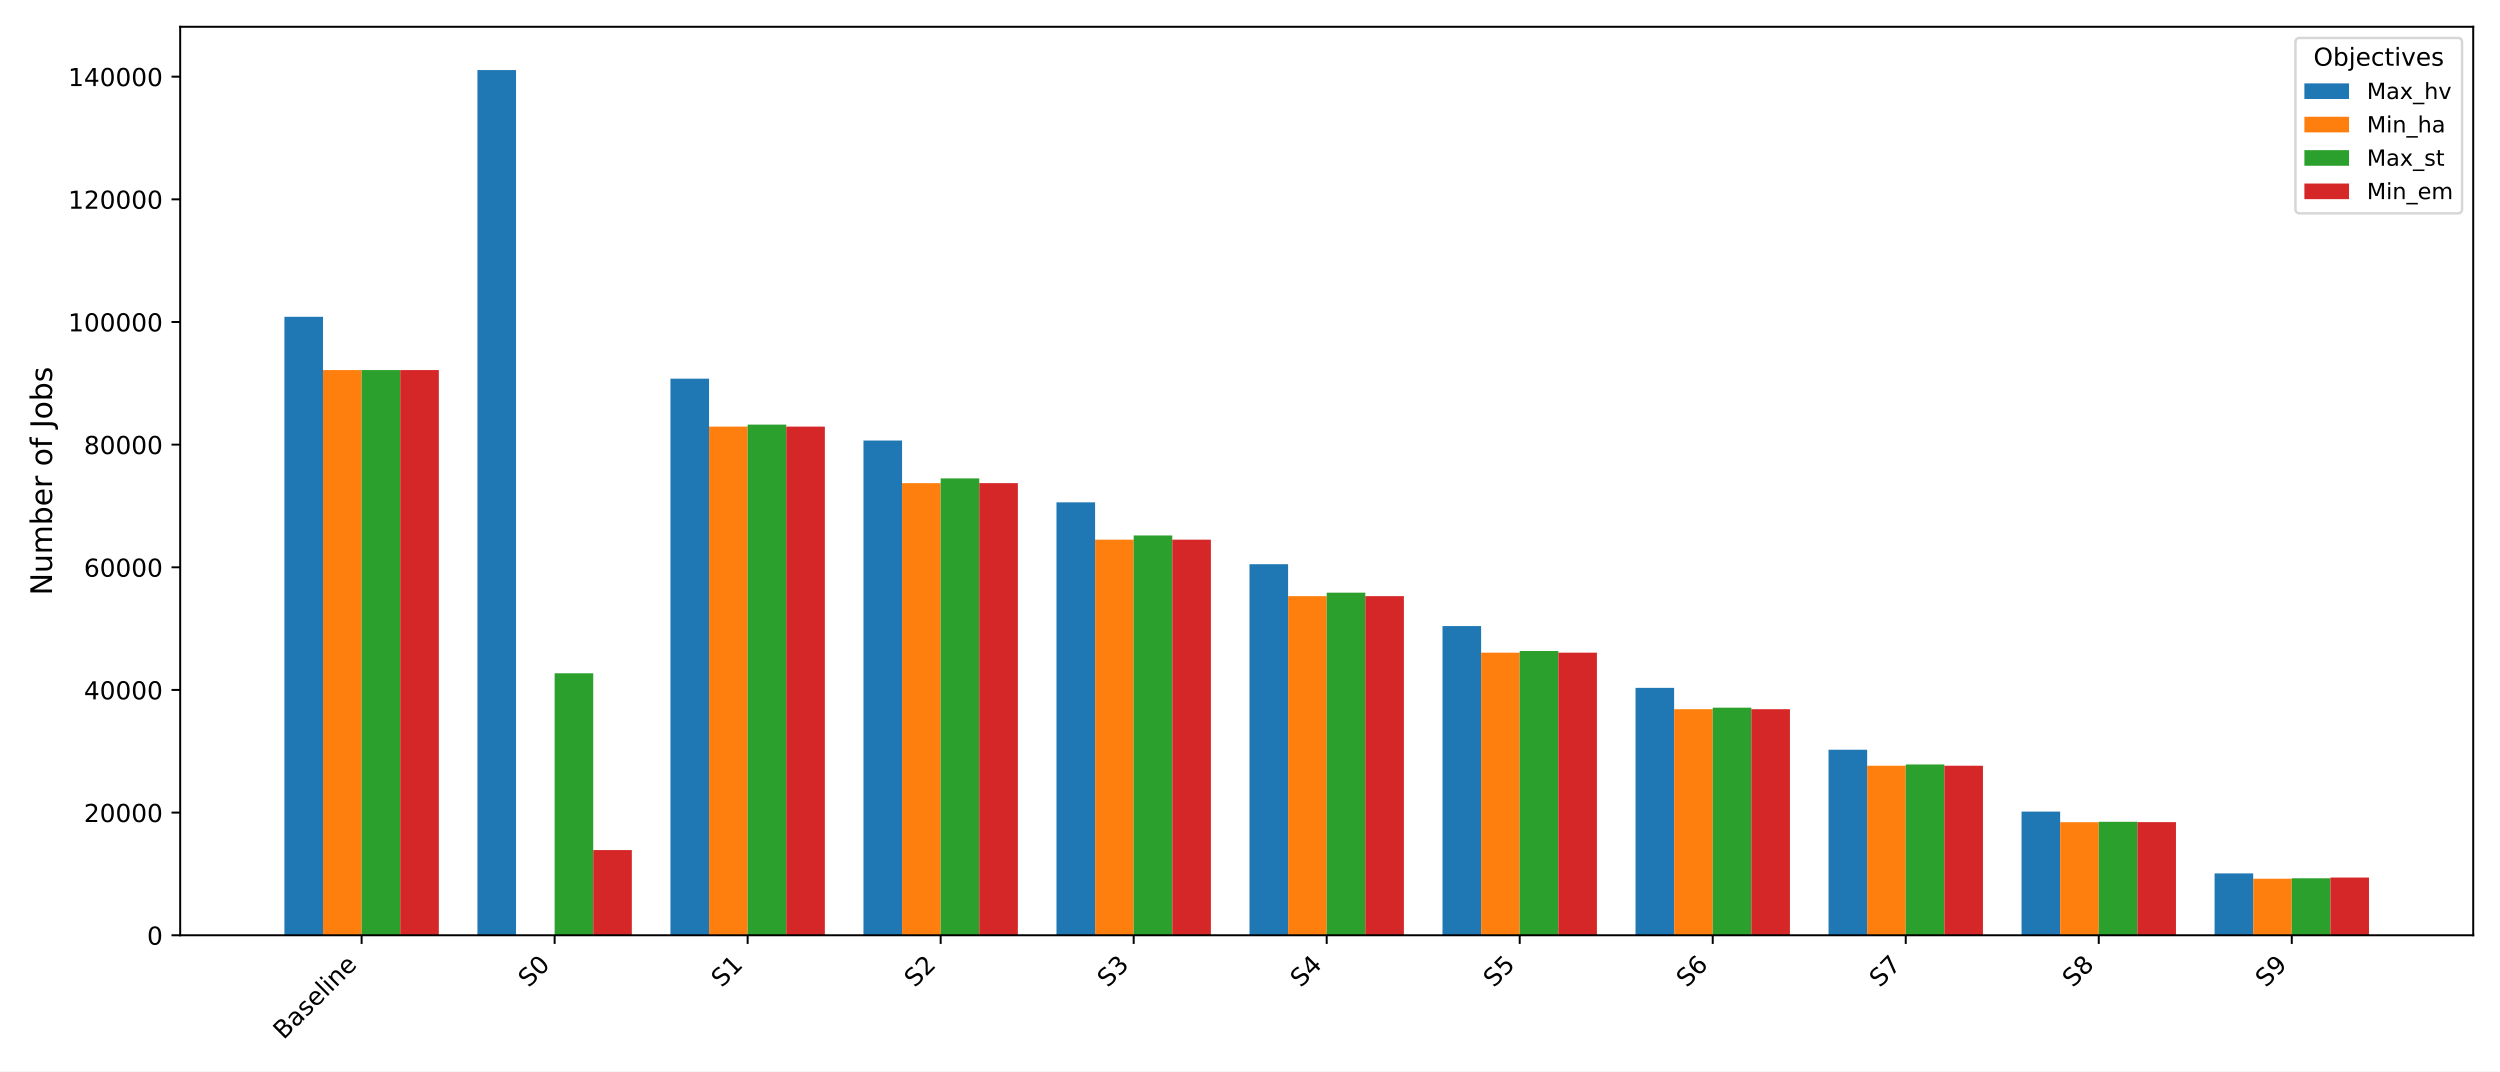
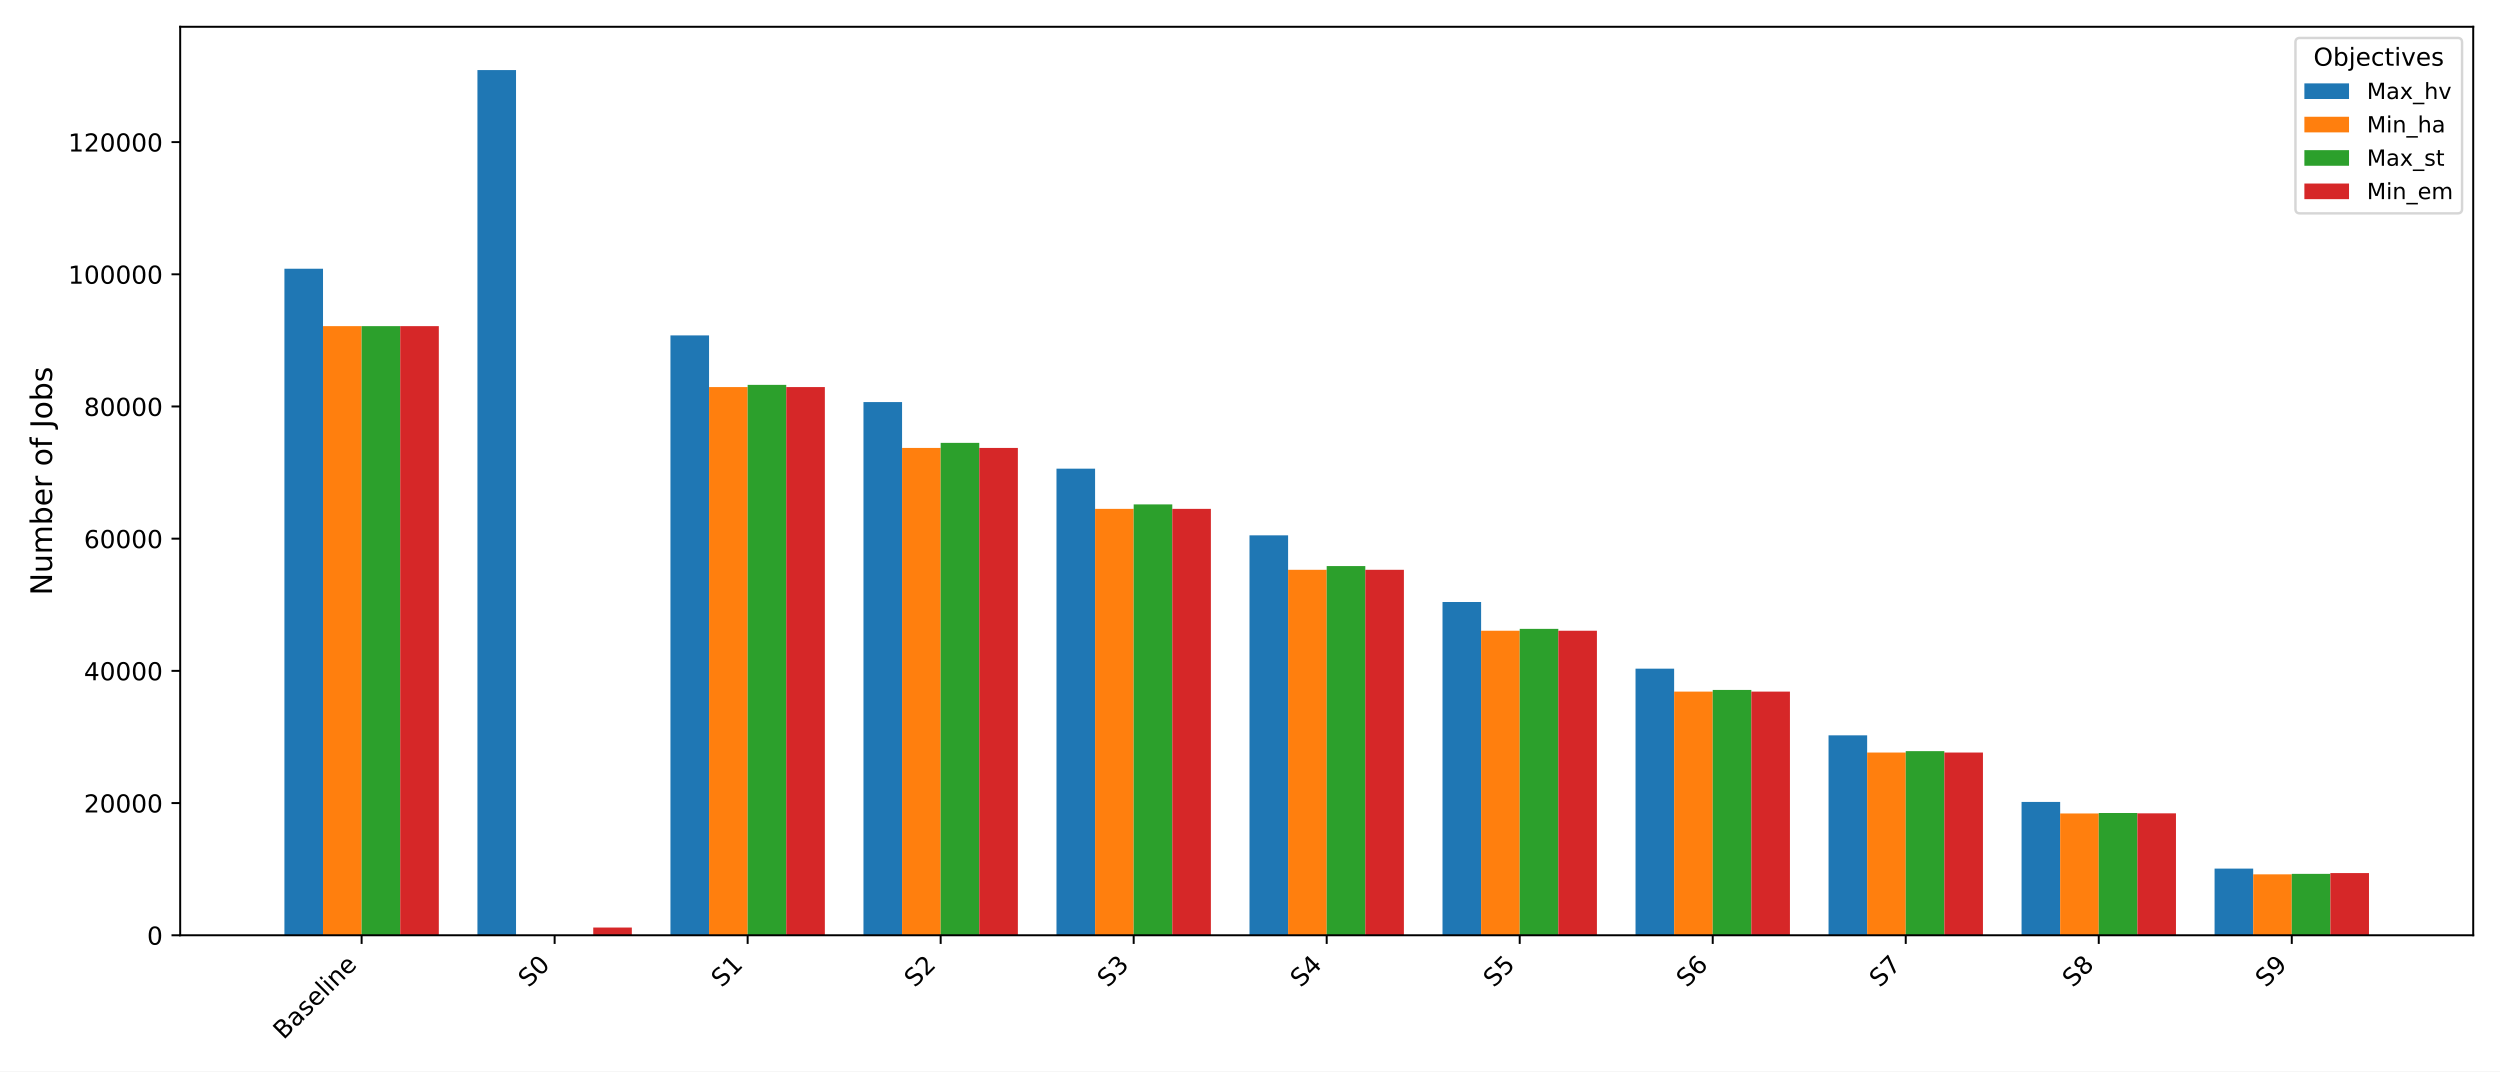
<svg xmlns="http://www.w3.org/2000/svg" xmlns:xlink="http://www.w3.org/1999/xlink" width="1008pt" height="432pt" viewBox="0 0 1008 432" version="1.1">
  <defs>
    <style type="text/css">*{stroke-linejoin: round; stroke-linecap: butt}</style>
  </defs>
  <g id="figure_1">
    <g id="patch_1">
      <path d="M 0 432  L 1008 432  L 1008 0  L 0 0  z " style="fill: #ffffff" />
    </g>
    <g id="axes_1">
      <g id="patch_2">
        <path d="M 72.65 377.098  L 997.2 377.098  L 997.2 10.8  L 72.65 10.8  z " style="fill: #ffffff" />
      </g>
      <g id="patch_3">
-         <path d="M 114.675 377.098  L 130.24 377.098  L 130.24 127.741  L 114.675 127.741  z " clip-path="url(#p9909634806)" style="fill: #1f77b4" />
+         <path d="M 114.675 377.098  L 130.24 377.098  L 130.24 108.351  L 114.675 108.351  z " clip-path="url(#p7e4d138cea)" style="fill: #1f77b4" />
      </g>
      <g id="patch_4">
-         <path d="M 192.499 377.098  L 208.064 377.098  L 208.064 28.243  L 192.499 28.243  z " clip-path="url(#p9909634806)" style="fill: #1f77b4" />
+         <path d="M 192.499 377.098  L 208.064 377.098  L 208.064 28.243  L 192.499 28.243  z " clip-path="url(#p7e4d138cea)" style="fill: #1f77b4" />
      </g>
      <g id="patch_5">
-         <path d="M 270.323 377.098  L 285.888 377.098  L 285.888 152.679  L 270.323 152.679  z " clip-path="url(#p9909634806)" style="fill: #1f77b4" />
+         <path d="M 270.323 377.098  L 285.888 377.098  L 285.888 135.228  L 270.323 135.228  z " clip-path="url(#p7e4d138cea)" style="fill: #1f77b4" />
      </g>
      <g id="patch_6">
-         <path d="M 348.147 377.098  L 363.712 377.098  L 363.712 177.614  L 348.147 177.614  z " clip-path="url(#p9909634806)" style="fill: #1f77b4" />
+         <path d="M 348.147 377.098  L 363.712 377.098  L 363.712 162.102  L 348.147 162.102  z " clip-path="url(#p7e4d138cea)" style="fill: #1f77b4" />
      </g>
      <g id="patch_7">
-         <path d="M 425.971 377.098  L 441.536 377.098  L 441.536 202.549  L 425.971 202.549  z " clip-path="url(#p9909634806)" style="fill: #1f77b4" />
+         <path d="M 425.971 377.098  L 441.536 377.098  L 441.536 188.976  L 425.971 188.976  z " clip-path="url(#p7e4d138cea)" style="fill: #1f77b4" />
      </g>
      <g id="patch_8">
-         <path d="M 503.795 377.098  L 519.36 377.098  L 519.36 227.484  L 503.795 227.484  z " clip-path="url(#p9909634806)" style="fill: #1f77b4" />
+         <path d="M 503.795 377.098  L 519.36 377.098  L 519.36 215.85  L 503.795 215.85  z " clip-path="url(#p7e4d138cea)" style="fill: #1f77b4" />
      </g>
      <g id="patch_9">
-         <path d="M 581.619 377.098  L 597.184 377.098  L 597.184 252.42  L 581.619 252.42  z " clip-path="url(#p9909634806)" style="fill: #1f77b4" />
+         <path d="M 581.619 377.098  L 597.184 377.098  L 597.184 242.725  L 581.619 242.725  z " clip-path="url(#p7e4d138cea)" style="fill: #1f77b4" />
      </g>
      <g id="patch_10">
-         <path d="M 659.444 377.098  L 675.008 377.098  L 675.008 277.357  L 659.444 277.357  z " clip-path="url(#p9909634806)" style="fill: #1f77b4" />
+         <path d="M 659.444 377.098  L 675.008 377.098  L 675.008 269.601  L 659.444 269.601  z " clip-path="url(#p7e4d138cea)" style="fill: #1f77b4" />
      </g>
      <g id="patch_11">
-         <path d="M 737.268 377.098  L 752.832 377.098  L 752.832 302.293  L 737.268 302.293  z " clip-path="url(#p9909634806)" style="fill: #1f77b4" />
+         <path d="M 737.268 377.098  L 752.832 377.098  L 752.832 296.476  L 737.268 296.476  z " clip-path="url(#p7e4d138cea)" style="fill: #1f77b4" />
      </g>
      <g id="patch_12">
-         <path d="M 815.092 377.098  L 830.656 377.098  L 830.656 327.228  L 815.092 327.228  z " clip-path="url(#p9909634806)" style="fill: #1f77b4" />
+         <path d="M 815.092 377.098  L 830.656 377.098  L 830.656 323.35  L 815.092 323.35  z " clip-path="url(#p7e4d138cea)" style="fill: #1f77b4" />
      </g>
      <g id="patch_13">
-         <path d="M 892.916 377.098  L 908.481 377.098  L 908.481 352.163  L 892.916 352.163  z " clip-path="url(#p9909634806)" style="fill: #1f77b4" />
+         <path d="M 892.916 377.098  L 908.481 377.098  L 908.481 350.224  L 892.916 350.224  z " clip-path="url(#p7e4d138cea)" style="fill: #1f77b4" />
      </g>
      <g id="patch_14">
-         <path d="M 130.24 377.098  L 145.805 377.098  L 145.805 149.217  L 130.24 149.217  z " clip-path="url(#p9909634806)" style="fill: #ff7f0e" />
+         <path d="M 130.24 377.098  L 145.805 377.098  L 145.805 131.497  L 130.24 131.497  z " clip-path="url(#p7e4d138cea)" style="fill: #ff7f0e" />
      </g>
      <g id="patch_15">
-         <path d="M 208.064 377.098  L 223.629 377.098  L 223.629 377.098  L 208.064 377.098  z " clip-path="url(#p9909634806)" style="fill: #ff7f0e" />
+         <path d="M 208.064 377.098  L 223.629 377.098  L 223.629 377.098  L 208.064 377.098  z " clip-path="url(#p7e4d138cea)" style="fill: #ff7f0e" />
      </g>
      <g id="patch_16">
-         <path d="M 285.888 377.098  L 301.453 377.098  L 301.453 172.006  L 285.888 172.006  z " clip-path="url(#p9909634806)" style="fill: #ff7f0e" />
+         <path d="M 285.888 377.098  L 301.453 377.098  L 301.453 156.058  L 285.888 156.058  z " clip-path="url(#p7e4d138cea)" style="fill: #ff7f0e" />
      </g>
      <g id="patch_17">
-         <path d="M 363.712 377.098  L 379.277 377.098  L 379.277 194.795  L 363.712 194.795  z " clip-path="url(#p9909634806)" style="fill: #ff7f0e" />
+         <path d="M 363.712 377.098  L 379.277 377.098  L 379.277 180.619  L 363.712 180.619  z " clip-path="url(#p7e4d138cea)" style="fill: #ff7f0e" />
      </g>
      <g id="patch_18">
-         <path d="M 441.536 377.098  L 457.101 377.098  L 457.101 217.581  L 441.536 217.581  z " clip-path="url(#p9909634806)" style="fill: #ff7f0e" />
+         <path d="M 441.536 377.098  L 457.101 377.098  L 457.101 205.177  L 441.536 205.177  z " clip-path="url(#p7e4d138cea)" style="fill: #ff7f0e" />
      </g>
      <g id="patch_19">
-         <path d="M 519.36 377.098  L 534.925 377.098  L 534.925 240.37  L 519.36 240.37  z " clip-path="url(#p9909634806)" style="fill: #ff7f0e" />
+         <path d="M 519.36 377.098  L 534.925 377.098  L 534.925 229.738  L 519.36 229.738  z " clip-path="url(#p7e4d138cea)" style="fill: #ff7f0e" />
      </g>
      <g id="patch_20">
-         <path d="M 597.184 377.098  L 612.749 377.098  L 612.749 263.159  L 597.184 263.159  z " clip-path="url(#p9909634806)" style="fill: #ff7f0e" />
+         <path d="M 597.184 377.098  L 612.749 377.098  L 612.749 254.299  L 597.184 254.299  z " clip-path="url(#p7e4d138cea)" style="fill: #ff7f0e" />
      </g>
      <g id="patch_21">
-         <path d="M 675.008 377.098  L 690.573 377.098  L 690.573 285.948  L 675.008 285.948  z " clip-path="url(#p9909634806)" style="fill: #ff7f0e" />
+         <path d="M 675.008 377.098  L 690.573 377.098  L 690.573 278.86  L 675.008 278.86  z " clip-path="url(#p7e4d138cea)" style="fill: #ff7f0e" />
      </g>
      <g id="patch_22">
-         <path d="M 752.832 377.098  L 768.397 377.098  L 768.397 308.734  L 752.832 308.734  z " clip-path="url(#p9909634806)" style="fill: #ff7f0e" />
+         <path d="M 752.832 377.098  L 768.397 377.098  L 768.397 303.418  L 752.832 303.418  z " clip-path="url(#p7e4d138cea)" style="fill: #ff7f0e" />
      </g>
      <g id="patch_23">
-         <path d="M 830.656 377.098  L 846.221 377.098  L 846.221 331.523  L 830.656 331.523  z " clip-path="url(#p9909634806)" style="fill: #ff7f0e" />
+         <path d="M 830.656 377.098  L 846.221 377.098  L 846.221 327.979  L 830.656 327.979  z " clip-path="url(#p7e4d138cea)" style="fill: #ff7f0e" />
      </g>
      <g id="patch_24">
-         <path d="M 908.481 377.098  L 924.045 377.098  L 924.045 354.312  L 908.481 354.312  z " clip-path="url(#p9909634806)" style="fill: #ff7f0e" />
+         <path d="M 908.481 377.098  L 924.045 377.098  L 924.045 352.54  L 908.481 352.54  z " clip-path="url(#p7e4d138cea)" style="fill: #ff7f0e" />
      </g>
      <g id="patch_25">
-         <path d="M 145.805 377.098  L 161.369 377.098  L 161.369 149.217  L 145.805 149.217  z " clip-path="url(#p9909634806)" style="fill: #2ca02c" />
+         <path d="M 145.805 377.098  L 161.369 377.098  L 161.369 131.497  L 145.805 131.497  z " clip-path="url(#p7e4d138cea)" style="fill: #2ca02c" />
      </g>
      <g id="patch_26">
-         <path d="M 223.629 377.098  L 239.194 377.098  L 239.194 271.467  L 223.629 271.467  z " clip-path="url(#p9909634806)" style="fill: #2ca02c" />
+         <path d="M 223.629 377.098  L 239.194 377.098  L 239.194 377.098  L 223.629 377.098  z " clip-path="url(#p7e4d138cea)" style="fill: #2ca02c" />
      </g>
      <g id="patch_27">
-         <path d="M 301.453 377.098  L 317.018 377.098  L 317.018 171.187  L 301.453 171.187  z " clip-path="url(#p9909634806)" style="fill: #2ca02c" />
+         <path d="M 301.453 377.098  L 317.018 377.098  L 317.018 155.176  L 301.453 155.176  z " clip-path="url(#p7e4d138cea)" style="fill: #2ca02c" />
      </g>
      <g id="patch_28">
-         <path d="M 379.277 377.098  L 394.842 377.098  L 394.842 192.886  L 379.277 192.886  z " clip-path="url(#p9909634806)" style="fill: #2ca02c" />
+         <path d="M 379.277 377.098  L 394.842 377.098  L 394.842 178.561  L 379.277 178.561  z " clip-path="url(#p7e4d138cea)" style="fill: #2ca02c" />
      </g>
      <g id="patch_29">
-         <path d="M 457.101 377.098  L 472.666 377.098  L 472.666 215.912  L 457.101 215.912  z " clip-path="url(#p9909634806)" style="fill: #2ca02c" />
+         <path d="M 457.101 377.098  L 472.666 377.098  L 472.666 203.378  L 457.101 203.378  z " clip-path="url(#p7e4d138cea)" style="fill: #2ca02c" />
      </g>
      <g id="patch_30">
-         <path d="M 534.925 377.098  L 550.49 377.098  L 550.49 238.975  L 534.925 238.975  z " clip-path="url(#p9909634806)" style="fill: #2ca02c" />
+         <path d="M 534.925 377.098  L 550.49 377.098  L 550.49 228.235  L 534.925 228.235  z " clip-path="url(#p7e4d138cea)" style="fill: #2ca02c" />
      </g>
      <g id="patch_31">
-         <path d="M 612.749 377.098  L 628.314 377.098  L 628.314 262.484  L 612.749 262.484  z " clip-path="url(#p9909634806)" style="fill: #2ca02c" />
+         <path d="M 612.749 377.098  L 628.314 377.098  L 628.314 253.571  L 612.749 253.571  z " clip-path="url(#p7e4d138cea)" style="fill: #2ca02c" />
      </g>
      <g id="patch_32">
-         <path d="M 690.573 377.098  L 706.138 377.098  L 706.138 285.327  L 690.573 285.327  z " clip-path="url(#p9909634806)" style="fill: #2ca02c" />
+         <path d="M 690.573 377.098  L 706.138 377.098  L 706.138 278.191  L 690.573 278.191  z " clip-path="url(#p7e4d138cea)" style="fill: #2ca02c" />
      </g>
      <g id="patch_33">
-         <path d="M 768.397 377.098  L 783.962 377.098  L 783.962 308.222  L 768.397 308.222  z " clip-path="url(#p9909634806)" style="fill: #2ca02c" />
+         <path d="M 768.397 377.098  L 783.962 377.098  L 783.962 302.866  L 768.397 302.866  z " clip-path="url(#p7e4d138cea)" style="fill: #2ca02c" />
      </g>
      <g id="patch_34">
-         <path d="M 846.221 377.098  L 861.786 377.098  L 861.786 331.357  L 846.221 331.357  z " clip-path="url(#p9909634806)" style="fill: #2ca02c" />
+         <path d="M 846.221 377.098  L 861.786 377.098  L 861.786 327.8  L 846.221 327.8  z " clip-path="url(#p7e4d138cea)" style="fill: #2ca02c" />
      </g>
      <g id="patch_35">
-         <path d="M 924.045 377.098  L 939.61 377.098  L 939.61 354.119  L 924.045 354.119  z " clip-path="url(#p9909634806)" style="fill: #2ca02c" />
+         <path d="M 924.045 377.098  L 939.61 377.098  L 939.61 352.332  L 924.045 352.332  z " clip-path="url(#p7e4d138cea)" style="fill: #2ca02c" />
      </g>
      <g id="patch_36">
-         <path d="M 161.369 377.098  L 176.934 377.098  L 176.934 149.217  L 161.369 149.217  z " clip-path="url(#p9909634806)" style="fill: #d62728" />
+         <path d="M 161.369 377.098  L 176.934 377.098  L 176.934 131.497  L 161.369 131.497  z " clip-path="url(#p7e4d138cea)" style="fill: #d62728" />
      </g>
      <g id="patch_37">
-         <path d="M 239.194 377.098  L 254.758 377.098  L 254.758 342.757  L 239.194 342.757  z " clip-path="url(#p9909634806)" style="fill: #d62728" />
+         <path d="M 239.194 377.098  L 254.758 377.098  L 254.758 373.983  L 239.194 373.983  z " clip-path="url(#p7e4d138cea)" style="fill: #d62728" />
      </g>
      <g id="patch_38">
-         <path d="M 317.018 377.098  L 332.582 377.098  L 332.582 172.006  L 317.018 172.006  z " clip-path="url(#p9909634806)" style="fill: #d62728" />
+         <path d="M 317.018 377.098  L 332.582 377.098  L 332.582 156.058  L 317.018 156.058  z " clip-path="url(#p7e4d138cea)" style="fill: #d62728" />
      </g>
      <g id="patch_39">
-         <path d="M 394.842 377.098  L 410.406 377.098  L 410.406 194.795  L 394.842 194.795  z " clip-path="url(#p9909634806)" style="fill: #d62728" />
+         <path d="M 394.842 377.098  L 410.406 377.098  L 410.406 180.619  L 394.842 180.619  z " clip-path="url(#p7e4d138cea)" style="fill: #d62728" />
      </g>
      <g id="patch_40">
-         <path d="M 472.666 377.098  L 488.231 377.098  L 488.231 217.581  L 472.666 217.581  z " clip-path="url(#p9909634806)" style="fill: #d62728" />
+         <path d="M 472.666 377.098  L 488.231 377.098  L 488.231 205.177  L 472.666 205.177  z " clip-path="url(#p7e4d138cea)" style="fill: #d62728" />
      </g>
      <g id="patch_41">
-         <path d="M 550.49 377.098  L 566.055 377.098  L 566.055 240.37  L 550.49 240.37  z " clip-path="url(#p9909634806)" style="fill: #d62728" />
+         <path d="M 550.49 377.098  L 566.055 377.098  L 566.055 229.738  L 550.49 229.738  z " clip-path="url(#p7e4d138cea)" style="fill: #d62728" />
      </g>
      <g id="patch_42">
-         <path d="M 628.314 377.098  L 643.879 377.098  L 643.879 263.159  L 628.314 263.159  z " clip-path="url(#p9909634806)" style="fill: #d62728" />
+         <path d="M 628.314 377.098  L 643.879 377.098  L 643.879 254.299  L 628.314 254.299  z " clip-path="url(#p7e4d138cea)" style="fill: #d62728" />
      </g>
      <g id="patch_43">
-         <path d="M 706.138 377.098  L 721.703 377.098  L 721.703 285.948  L 706.138 285.948  z " clip-path="url(#p9909634806)" style="fill: #d62728" />
+         <path d="M 706.138 377.098  L 721.703 377.098  L 721.703 278.86  L 706.138 278.86  z " clip-path="url(#p7e4d138cea)" style="fill: #d62728" />
      </g>
      <g id="patch_44">
-         <path d="M 783.962 377.098  L 799.527 377.098  L 799.527 308.734  L 783.962 308.734  z " clip-path="url(#p9909634806)" style="fill: #d62728" />
+         <path d="M 783.962 377.098  L 799.527 377.098  L 799.527 303.418  L 783.962 303.418  z " clip-path="url(#p7e4d138cea)" style="fill: #d62728" />
      </g>
      <g id="patch_45">
-         <path d="M 861.786 377.098  L 877.351 377.098  L 877.351 331.493  L 861.786 331.493  z " clip-path="url(#p9909634806)" style="fill: #d62728" />
+         <path d="M 861.786 377.098  L 877.351 377.098  L 877.351 327.947  L 861.786 327.947  z " clip-path="url(#p7e4d138cea)" style="fill: #d62728" />
      </g>
      <g id="patch_46">
-         <path d="M 939.61 377.098  L 955.175 377.098  L 955.175 353.834  L 939.61 353.834  z " clip-path="url(#p9909634806)" style="fill: #d62728" />
+         <path d="M 939.61 377.098  L 955.175 377.098  L 955.175 352.025  L 939.61 352.025  z " clip-path="url(#p7e4d138cea)" style="fill: #d62728" />
      </g>
      <g id="matplotlib.axis_1">
        <g id="xtick_1">
          <g id="line2d_1">
            <defs>
-               <path id="m504e129f28" d="M 0 0  L 0 3.5  " style="stroke: #000000; stroke-width: 0.8" />
+               <path id="m67d1f5c85c" d="M 0 0  L 0 3.5  " style="stroke: #000000; stroke-width: 0.8" />
            </defs>
            <g>
-               <use xlink:href="#m504e129f28" x="145.805" y="377.098" style="stroke: #000000; stroke-width: 0.8" />
+               <use xlink:href="#m67d1f5c85c" x="145.805" y="377.098" style="stroke: #000000; stroke-width: 0.8" />
            </g>
          </g>
          <g id="text_1">
            <g transform="translate(114.3538 419.4512) rotate(-45) scale(0.1 -0.1)">
              <defs>
                <path id="DejaVuSans-42" d="M 1259 2228  L 1259 519  L 2272 519  Q 2781 519 3026 730  Q 3272 941 3272 1375  Q 3272 1813 3026 2020  Q 2781 2228 2272 2228  L 1259 2228  z M 1259 4147  L 1259 2741  L 2194 2741  Q 2656 2741 2882 2914  Q 3109 3088 3109 3444  Q 3109 3797 2882 3972  Q 2656 4147 2194 4147  L 1259 4147  z M 628 4666  L 2241 4666  Q 2963 4666 3353 4366  Q 3744 4066 3744 3513  Q 3744 3084 3544 2831  Q 3344 2578 2956 2516  Q 3422 2416 3680 2098  Q 3938 1781 3938 1306  Q 3938 681 3513 340  Q 3088 0 2303 0  L 628 0  L 628 4666  z " transform="scale(0.015625)" />
                <path id="DejaVuSans-61" d="M 2194 1759  Q 1497 1759 1228 1600  Q 959 1441 959 1056  Q 959 750 1161 570  Q 1363 391 1709 391  Q 2188 391 2477 730  Q 2766 1069 2766 1631  L 2766 1759  L 2194 1759  z M 3341 1997  L 3341 0  L 2766 0  L 2766 531  Q 2569 213 2275 61  Q 1981 -91 1556 -91  Q 1019 -91 701 211  Q 384 513 384 1019  Q 384 1609 779 1909  Q 1175 2209 1959 2209  L 2766 2209  L 2766 2266  Q 2766 2663 2505 2880  Q 2244 3097 1772 3097  Q 1472 3097 1187 3025  Q 903 2953 641 2809  L 641 3341  Q 956 3463 1253 3523  Q 1550 3584 1831 3584  Q 2591 3584 2966 3190  Q 3341 2797 3341 1997  z " transform="scale(0.015625)" />
                <path id="DejaVuSans-73" d="M 2834 3397  L 2834 2853  Q 2591 2978 2328 3040  Q 2066 3103 1784 3103  Q 1356 3103 1142 2972  Q 928 2841 928 2578  Q 928 2378 1081 2264  Q 1234 2150 1697 2047  L 1894 2003  Q 2506 1872 2764 1633  Q 3022 1394 3022 966  Q 3022 478 2636 193  Q 2250 -91 1575 -91  Q 1294 -91 989 -36  Q 684 19 347 128  L 347 722  Q 666 556 975 473  Q 1284 391 1588 391  Q 1994 391 2212 530  Q 2431 669 2431 922  Q 2431 1156 2273 1281  Q 2116 1406 1581 1522  L 1381 1569  Q 847 1681 609 1914  Q 372 2147 372 2553  Q 372 3047 722 3315  Q 1072 3584 1716 3584  Q 2034 3584 2315 3537  Q 2597 3491 2834 3397  z " transform="scale(0.015625)" />
                <path id="DejaVuSans-65" d="M 3597 1894  L 3597 1613  L 953 1613  Q 991 1019 1311 708  Q 1631 397 2203 397  Q 2534 397 2845 478  Q 3156 559 3463 722  L 3463 178  Q 3153 47 2828 -22  Q 2503 -91 2169 -91  Q 1331 -91 842 396  Q 353 884 353 1716  Q 353 2575 817 3079  Q 1281 3584 2069 3584  Q 2775 3584 3186 3129  Q 3597 2675 3597 1894  z M 3022 2063  Q 3016 2534 2758 2815  Q 2500 3097 2075 3097  Q 1594 3097 1305 2825  Q 1016 2553 972 2059  L 3022 2063  z " transform="scale(0.015625)" />
                <path id="DejaVuSans-6c" d="M 603 4863  L 1178 4863  L 1178 0  L 603 0  L 603 4863  z " transform="scale(0.015625)" />
                <path id="DejaVuSans-69" d="M 603 3500  L 1178 3500  L 1178 0  L 603 0  L 603 3500  z M 603 4863  L 1178 4863  L 1178 4134  L 603 4134  L 603 4863  z " transform="scale(0.015625)" />
                <path id="DejaVuSans-6e" d="M 3513 2113  L 3513 0  L 2938 0  L 2938 2094  Q 2938 2591 2744 2837  Q 2550 3084 2163 3084  Q 1697 3084 1428 2787  Q 1159 2491 1159 1978  L 1159 0  L 581 0  L 581 3500  L 1159 3500  L 1159 2956  Q 1366 3272 1645 3428  Q 1925 3584 2291 3584  Q 2894 3584 3203 3211  Q 3513 2838 3513 2113  z " transform="scale(0.015625)" />
              </defs>
              <use xlink:href="#DejaVuSans-42" />
              <use xlink:href="#DejaVuSans-61" x="68.604" />
              <use xlink:href="#DejaVuSans-73" x="129.883" />
              <use xlink:href="#DejaVuSans-65" x="181.982" />
              <use xlink:href="#DejaVuSans-6c" x="243.506" />
              <use xlink:href="#DejaVuSans-69" x="271.289" />
              <use xlink:href="#DejaVuSans-6e" x="299.072" />
              <use xlink:href="#DejaVuSans-65" x="362.451" />
            </g>
          </g>
        </g>
        <g id="xtick_2">
          <g id="line2d_2">
            <g>
-               <use xlink:href="#m504e129f28" x="223.629" y="377.098" style="stroke: #000000; stroke-width: 0.8" />
+               <use xlink:href="#m67d1f5c85c" x="223.629" y="377.098" style="stroke: #000000; stroke-width: 0.8" />
            </g>
          </g>
          <g id="text_2">
            <g transform="translate(213.1702 398.459) rotate(-45) scale(0.1 -0.1)">
              <defs>
                <path id="DejaVuSans-53" d="M 3425 4513  L 3425 3897  Q 3066 4069 2747 4153  Q 2428 4238 2131 4238  Q 1616 4238 1336 4038  Q 1056 3838 1056 3469  Q 1056 3159 1242 3001  Q 1428 2844 1947 2747  L 2328 2669  Q 3034 2534 3370 2195  Q 3706 1856 3706 1288  Q 3706 609 3251 259  Q 2797 -91 1919 -91  Q 1588 -91 1214 -16  Q 841 59 441 206  L 441 856  Q 825 641 1194 531  Q 1563 422 1919 422  Q 2459 422 2753 634  Q 3047 847 3047 1241  Q 3047 1584 2836 1778  Q 2625 1972 2144 2069  L 1759 2144  Q 1053 2284 737 2584  Q 422 2884 422 3419  Q 422 4038 858 4394  Q 1294 4750 2059 4750  Q 2388 4750 2728 4690  Q 3069 4631 3425 4513  z " transform="scale(0.015625)" />
                <path id="DejaVuSans-30" d="M 2034 4250  Q 1547 4250 1301 3770  Q 1056 3291 1056 2328  Q 1056 1369 1301 889  Q 1547 409 2034 409  Q 2525 409 2770 889  Q 3016 1369 3016 2328  Q 3016 3291 2770 3770  Q 2525 4250 2034 4250  z M 2034 4750  Q 2819 4750 3233 4129  Q 3647 3509 3647 2328  Q 3647 1150 3233 529  Q 2819 -91 2034 -91  Q 1250 -91 836 529  Q 422 1150 422 2328  Q 422 3509 836 4129  Q 1250 4750 2034 4750  z " transform="scale(0.015625)" />
              </defs>
              <use xlink:href="#DejaVuSans-53" />
              <use xlink:href="#DejaVuSans-30" x="63.477" />
            </g>
          </g>
        </g>
        <g id="xtick_3">
          <g id="line2d_3">
            <g>
-               <use xlink:href="#m504e129f28" x="301.453" y="377.098" style="stroke: #000000; stroke-width: 0.8" />
+               <use xlink:href="#m67d1f5c85c" x="301.453" y="377.098" style="stroke: #000000; stroke-width: 0.8" />
            </g>
          </g>
          <g id="text_3">
            <g transform="translate(290.9942 398.459) rotate(-45) scale(0.1 -0.1)">
              <defs>
                <path id="DejaVuSans-31" d="M 794 531  L 1825 531  L 1825 4091  L 703 3866  L 703 4441  L 1819 4666  L 2450 4666  L 2450 531  L 3481 531  L 3481 0  L 794 0  L 794 531  z " transform="scale(0.015625)" />
              </defs>
              <use xlink:href="#DejaVuSans-53" />
              <use xlink:href="#DejaVuSans-31" x="63.477" />
            </g>
          </g>
        </g>
        <g id="xtick_4">
          <g id="line2d_4">
            <g>
-               <use xlink:href="#m504e129f28" x="379.277" y="377.098" style="stroke: #000000; stroke-width: 0.8" />
+               <use xlink:href="#m67d1f5c85c" x="379.277" y="377.098" style="stroke: #000000; stroke-width: 0.8" />
            </g>
          </g>
          <g id="text_4">
            <g transform="translate(368.8183 398.459) rotate(-45) scale(0.1 -0.1)">
              <defs>
                <path id="DejaVuSans-32" d="M 1228 531  L 3431 531  L 3431 0  L 469 0  L 469 531  Q 828 903 1448 1529  Q 2069 2156 2228 2338  Q 2531 2678 2651 2914  Q 2772 3150 2772 3378  Q 2772 3750 2511 3984  Q 2250 4219 1831 4219  Q 1534 4219 1204 4116  Q 875 4013 500 3803  L 500 4441  Q 881 4594 1212 4672  Q 1544 4750 1819 4750  Q 2544 4750 2975 4387  Q 3406 4025 3406 3419  Q 3406 3131 3298 2873  Q 3191 2616 2906 2266  Q 2828 2175 2409 1742  Q 1991 1309 1228 531  z " transform="scale(0.015625)" />
              </defs>
              <use xlink:href="#DejaVuSans-53" />
              <use xlink:href="#DejaVuSans-32" x="63.477" />
            </g>
          </g>
        </g>
        <g id="xtick_5">
          <g id="line2d_5">
            <g>
-               <use xlink:href="#m504e129f28" x="457.101" y="377.098" style="stroke: #000000; stroke-width: 0.8" />
+               <use xlink:href="#m67d1f5c85c" x="457.101" y="377.098" style="stroke: #000000; stroke-width: 0.8" />
            </g>
          </g>
          <g id="text_5">
            <g transform="translate(446.6424 398.459) rotate(-45) scale(0.1 -0.1)">
              <defs>
                <path id="DejaVuSans-33" d="M 2597 2516  Q 3050 2419 3304 2112  Q 3559 1806 3559 1356  Q 3559 666 3084 287  Q 2609 -91 1734 -91  Q 1441 -91 1130 -33  Q 819 25 488 141  L 488 750  Q 750 597 1062 519  Q 1375 441 1716 441  Q 2309 441 2620 675  Q 2931 909 2931 1356  Q 2931 1769 2642 2001  Q 2353 2234 1838 2234  L 1294 2234  L 1294 2753  L 1863 2753  Q 2328 2753 2575 2939  Q 2822 3125 2822 3475  Q 2822 3834 2567 4026  Q 2313 4219 1838 4219  Q 1578 4219 1281 4162  Q 984 4106 628 3988  L 628 4550  Q 988 4650 1302 4700  Q 1616 4750 1894 4750  Q 2613 4750 3031 4423  Q 3450 4097 3450 3541  Q 3450 3153 3228 2886  Q 3006 2619 2597 2516  z " transform="scale(0.015625)" />
              </defs>
              <use xlink:href="#DejaVuSans-53" />
              <use xlink:href="#DejaVuSans-33" x="63.477" />
            </g>
          </g>
        </g>
        <g id="xtick_6">
          <g id="line2d_6">
            <g>
-               <use xlink:href="#m504e129f28" x="534.925" y="377.098" style="stroke: #000000; stroke-width: 0.8" />
+               <use xlink:href="#m67d1f5c85c" x="534.925" y="377.098" style="stroke: #000000; stroke-width: 0.8" />
            </g>
          </g>
          <g id="text_6">
            <g transform="translate(524.4664 398.459) rotate(-45) scale(0.1 -0.1)">
              <defs>
                <path id="DejaVuSans-34" d="M 2419 4116  L 825 1625  L 2419 1625  L 2419 4116  z M 2253 4666  L 3047 4666  L 3047 1625  L 3713 1625  L 3713 1100  L 3047 1100  L 3047 0  L 2419 0  L 2419 1100  L 313 1100  L 313 1709  L 2253 4666  z " transform="scale(0.015625)" />
              </defs>
              <use xlink:href="#DejaVuSans-53" />
              <use xlink:href="#DejaVuSans-34" x="63.477" />
            </g>
          </g>
        </g>
        <g id="xtick_7">
          <g id="line2d_7">
            <g>
-               <use xlink:href="#m504e129f28" x="612.749" y="377.098" style="stroke: #000000; stroke-width: 0.8" />
+               <use xlink:href="#m67d1f5c85c" x="612.749" y="377.098" style="stroke: #000000; stroke-width: 0.8" />
            </g>
          </g>
          <g id="text_7">
            <g transform="translate(602.2905 398.459) rotate(-45) scale(0.1 -0.1)">
              <defs>
                <path id="DejaVuSans-35" d="M 691 4666  L 3169 4666  L 3169 4134  L 1269 4134  L 1269 2991  Q 1406 3038 1543 3061  Q 1681 3084 1819 3084  Q 2600 3084 3056 2656  Q 3513 2228 3513 1497  Q 3513 744 3044 326  Q 2575 -91 1722 -91  Q 1428 -91 1123 -41  Q 819 9 494 109  L 494 744  Q 775 591 1075 516  Q 1375 441 1709 441  Q 2250 441 2565 725  Q 2881 1009 2881 1497  Q 2881 1984 2565 2268  Q 2250 2553 1709 2553  Q 1456 2553 1204 2497  Q 953 2441 691 2322  L 691 4666  z " transform="scale(0.015625)" />
              </defs>
              <use xlink:href="#DejaVuSans-53" />
              <use xlink:href="#DejaVuSans-35" x="63.477" />
            </g>
          </g>
        </g>
        <g id="xtick_8">
          <g id="line2d_8">
            <g>
-               <use xlink:href="#m504e129f28" x="690.573" y="377.098" style="stroke: #000000; stroke-width: 0.8" />
+               <use xlink:href="#m67d1f5c85c" x="690.573" y="377.098" style="stroke: #000000; stroke-width: 0.8" />
            </g>
          </g>
          <g id="text_8">
            <g transform="translate(680.1146 398.459) rotate(-45) scale(0.1 -0.1)">
              <defs>
                <path id="DejaVuSans-36" d="M 2113 2584  Q 1688 2584 1439 2293  Q 1191 2003 1191 1497  Q 1191 994 1439 701  Q 1688 409 2113 409  Q 2538 409 2786 701  Q 3034 994 3034 1497  Q 3034 2003 2786 2293  Q 2538 2584 2113 2584  z M 3366 4563  L 3366 3988  Q 3128 4100 2886 4159  Q 2644 4219 2406 4219  Q 1781 4219 1451 3797  Q 1122 3375 1075 2522  Q 1259 2794 1537 2939  Q 1816 3084 2150 3084  Q 2853 3084 3261 2657  Q 3669 2231 3669 1497  Q 3669 778 3244 343  Q 2819 -91 2113 -91  Q 1303 -91 875 529  Q 447 1150 447 2328  Q 447 3434 972 4092  Q 1497 4750 2381 4750  Q 2619 4750 2861 4703  Q 3103 4656 3366 4563  z " transform="scale(0.015625)" />
              </defs>
              <use xlink:href="#DejaVuSans-53" />
              <use xlink:href="#DejaVuSans-36" x="63.477" />
            </g>
          </g>
        </g>
        <g id="xtick_9">
          <g id="line2d_9">
            <g>
-               <use xlink:href="#m504e129f28" x="768.397" y="377.098" style="stroke: #000000; stroke-width: 0.8" />
+               <use xlink:href="#m67d1f5c85c" x="768.397" y="377.098" style="stroke: #000000; stroke-width: 0.8" />
            </g>
          </g>
          <g id="text_9">
            <g transform="translate(757.9387 398.459) rotate(-45) scale(0.1 -0.1)">
              <defs>
                <path id="DejaVuSans-37" d="M 525 4666  L 3525 4666  L 3525 4397  L 1831 0  L 1172 0  L 2766 4134  L 525 4134  L 525 4666  z " transform="scale(0.015625)" />
              </defs>
              <use xlink:href="#DejaVuSans-53" />
              <use xlink:href="#DejaVuSans-37" x="63.477" />
            </g>
          </g>
        </g>
        <g id="xtick_10">
          <g id="line2d_10">
            <g>
-               <use xlink:href="#m504e129f28" x="846.221" y="377.098" style="stroke: #000000; stroke-width: 0.8" />
+               <use xlink:href="#m67d1f5c85c" x="846.221" y="377.098" style="stroke: #000000; stroke-width: 0.8" />
            </g>
          </g>
          <g id="text_10">
            <g transform="translate(835.7627 398.459) rotate(-45) scale(0.1 -0.1)">
              <defs>
                <path id="DejaVuSans-38" d="M 2034 2216  Q 1584 2216 1326 1975  Q 1069 1734 1069 1313  Q 1069 891 1326 650  Q 1584 409 2034 409  Q 2484 409 2743 651  Q 3003 894 3003 1313  Q 3003 1734 2745 1975  Q 2488 2216 2034 2216  z M 1403 2484  Q 997 2584 770 2862  Q 544 3141 544 3541  Q 544 4100 942 4425  Q 1341 4750 2034 4750  Q 2731 4750 3128 4425  Q 3525 4100 3525 3541  Q 3525 3141 3298 2862  Q 3072 2584 2669 2484  Q 3125 2378 3379 2068  Q 3634 1759 3634 1313  Q 3634 634 3220 271  Q 2806 -91 2034 -91  Q 1263 -91 848 271  Q 434 634 434 1313  Q 434 1759 690 2068  Q 947 2378 1403 2484  z M 1172 3481  Q 1172 3119 1398 2916  Q 1625 2713 2034 2713  Q 2441 2713 2670 2916  Q 2900 3119 2900 3481  Q 2900 3844 2670 4047  Q 2441 4250 2034 4250  Q 1625 4250 1398 4047  Q 1172 3844 1172 3481  z " transform="scale(0.015625)" />
              </defs>
              <use xlink:href="#DejaVuSans-53" />
              <use xlink:href="#DejaVuSans-38" x="63.477" />
            </g>
          </g>
        </g>
        <g id="xtick_11">
          <g id="line2d_11">
            <g>
-               <use xlink:href="#m504e129f28" x="924.045" y="377.098" style="stroke: #000000; stroke-width: 0.8" />
+               <use xlink:href="#m67d1f5c85c" x="924.045" y="377.098" style="stroke: #000000; stroke-width: 0.8" />
            </g>
          </g>
          <g id="text_11">
            <g transform="translate(913.5868 398.459) rotate(-45) scale(0.1 -0.1)">
              <defs>
                <path id="DejaVuSans-39" d="M 703 97  L 703 672  Q 941 559 1184 500  Q 1428 441 1663 441  Q 2288 441 2617 861  Q 2947 1281 2994 2138  Q 2813 1869 2534 1725  Q 2256 1581 1919 1581  Q 1219 1581 811 2004  Q 403 2428 403 3163  Q 403 3881 828 4315  Q 1253 4750 1959 4750  Q 2769 4750 3195 4129  Q 3622 3509 3622 2328  Q 3622 1225 3098 567  Q 2575 -91 1691 -91  Q 1453 -91 1209 -44  Q 966 3 703 97  z M 1959 2075  Q 2384 2075 2632 2365  Q 2881 2656 2881 3163  Q 2881 3666 2632 3958  Q 2384 4250 1959 4250  Q 1534 4250 1286 3958  Q 1038 3666 1038 3163  Q 1038 2656 1286 2365  Q 1534 2075 1959 2075  z " transform="scale(0.015625)" />
              </defs>
              <use xlink:href="#DejaVuSans-53" />
              <use xlink:href="#DejaVuSans-39" x="63.477" />
            </g>
          </g>
        </g>
      </g>
      <g id="matplotlib.axis_2">
        <g id="ytick_1">
          <g id="line2d_12">
            <defs>
-               <path id="ma4a993727d" d="M 0 0  L -3.5 0  " style="stroke: #000000; stroke-width: 0.8" />
+               <path id="mb2d57a095b" d="M 0 0  L -3.5 0  " style="stroke: #000000; stroke-width: 0.8" />
            </defs>
            <g>
-               <use xlink:href="#ma4a993727d" x="72.65" y="377.098" style="stroke: #000000; stroke-width: 0.8" />
+               <use xlink:href="#mb2d57a095b" x="72.65" y="377.098" style="stroke: #000000; stroke-width: 0.8" />
            </g>
          </g>
          <g id="text_12">
            <g transform="translate(59.2875 380.8973) scale(0.1 -0.1)">
              <use xlink:href="#DejaVuSans-30" />
            </g>
          </g>
        </g>
        <g id="ytick_2">
          <g id="line2d_13">
            <g>
-               <use xlink:href="#ma4a993727d" x="72.65" y="327.643" style="stroke: #000000; stroke-width: 0.8" />
+               <use xlink:href="#mb2d57a095b" x="72.65" y="323.797" style="stroke: #000000; stroke-width: 0.8" />
            </g>
          </g>
          <g id="text_13">
-             <g transform="translate(33.8375 331.4424) scale(0.1 -0.1)">
+             <g transform="translate(33.8375 327.5967) scale(0.1 -0.1)">
              <use xlink:href="#DejaVuSans-32" />
              <use xlink:href="#DejaVuSans-30" x="63.623" />
              <use xlink:href="#DejaVuSans-30" x="127.246" />
              <use xlink:href="#DejaVuSans-30" x="190.869" />
              <use xlink:href="#DejaVuSans-30" x="254.492" />
            </g>
          </g>
        </g>
        <g id="ytick_3">
          <g id="line2d_14">
            <g>
-               <use xlink:href="#ma4a993727d" x="72.65" y="278.188" style="stroke: #000000; stroke-width: 0.8" />
+               <use xlink:href="#mb2d57a095b" x="72.65" y="270.497" style="stroke: #000000; stroke-width: 0.8" />
            </g>
          </g>
          <g id="text_14">
-             <g transform="translate(33.8375 281.9874) scale(0.1 -0.1)">
+             <g transform="translate(33.8375 274.296) scale(0.1 -0.1)">
              <use xlink:href="#DejaVuSans-34" />
              <use xlink:href="#DejaVuSans-30" x="63.623" />
              <use xlink:href="#DejaVuSans-30" x="127.246" />
              <use xlink:href="#DejaVuSans-30" x="190.869" />
              <use xlink:href="#DejaVuSans-30" x="254.492" />
            </g>
          </g>
        </g>
        <g id="ytick_4">
          <g id="line2d_15">
            <g>
-               <use xlink:href="#ma4a993727d" x="72.65" y="228.733" style="stroke: #000000; stroke-width: 0.8" />
+               <use xlink:href="#mb2d57a095b" x="72.65" y="217.196" style="stroke: #000000; stroke-width: 0.8" />
            </g>
          </g>
          <g id="text_15">
-             <g transform="translate(33.8375 232.5324) scale(0.1 -0.1)">
+             <g transform="translate(33.8375 220.9954) scale(0.1 -0.1)">
              <use xlink:href="#DejaVuSans-36" />
              <use xlink:href="#DejaVuSans-30" x="63.623" />
              <use xlink:href="#DejaVuSans-30" x="127.246" />
              <use xlink:href="#DejaVuSans-30" x="190.869" />
              <use xlink:href="#DejaVuSans-30" x="254.492" />
            </g>
          </g>
        </g>
        <g id="ytick_5">
          <g id="line2d_16">
            <g>
-               <use xlink:href="#ma4a993727d" x="72.65" y="179.278" style="stroke: #000000; stroke-width: 0.8" />
+               <use xlink:href="#mb2d57a095b" x="72.65" y="163.896" style="stroke: #000000; stroke-width: 0.8" />
            </g>
          </g>
          <g id="text_16">
-             <g transform="translate(33.8375 183.0775) scale(0.1 -0.1)">
+             <g transform="translate(33.8375 167.6948) scale(0.1 -0.1)">
              <use xlink:href="#DejaVuSans-38" />
              <use xlink:href="#DejaVuSans-30" x="63.623" />
              <use xlink:href="#DejaVuSans-30" x="127.246" />
              <use xlink:href="#DejaVuSans-30" x="190.869" />
              <use xlink:href="#DejaVuSans-30" x="254.492" />
            </g>
          </g>
        </g>
        <g id="ytick_6">
          <g id="line2d_17">
            <g>
-               <use xlink:href="#ma4a993727d" x="72.65" y="129.823" style="stroke: #000000; stroke-width: 0.8" />
+               <use xlink:href="#mb2d57a095b" x="72.65" y="110.595" style="stroke: #000000; stroke-width: 0.8" />
            </g>
          </g>
          <g id="text_17">
-             <g transform="translate(27.475 133.6225) scale(0.1 -0.1)">
+             <g transform="translate(27.475 114.3941) scale(0.1 -0.1)">
              <use xlink:href="#DejaVuSans-31" />
              <use xlink:href="#DejaVuSans-30" x="63.623" />
              <use xlink:href="#DejaVuSans-30" x="127.246" />
              <use xlink:href="#DejaVuSans-30" x="190.869" />
              <use xlink:href="#DejaVuSans-30" x="254.492" />
              <use xlink:href="#DejaVuSans-30" x="318.115" />
            </g>
          </g>
        </g>
        <g id="ytick_7">
          <g id="line2d_18">
            <g>
-               <use xlink:href="#ma4a993727d" x="72.65" y="80.368" style="stroke: #000000; stroke-width: 0.8" />
+               <use xlink:href="#mb2d57a095b" x="72.65" y="57.294" style="stroke: #000000; stroke-width: 0.8" />
            </g>
          </g>
          <g id="text_18">
-             <g transform="translate(27.475 84.16752) scale(0.1 -0.1)">
+             <g transform="translate(27.475 61.0935) scale(0.1 -0.1)">
              <use xlink:href="#DejaVuSans-31" />
              <use xlink:href="#DejaVuSans-32" x="63.623" />
              <use xlink:href="#DejaVuSans-30" x="127.246" />
              <use xlink:href="#DejaVuSans-30" x="190.869" />
              <use xlink:href="#DejaVuSans-30" x="254.492" />
              <use xlink:href="#DejaVuSans-30" x="318.115" />
            </g>
          </g>
        </g>
-         <g id="ytick_8">
-           <g id="line2d_19">
-             <g>
-               <use xlink:href="#ma4a993727d" x="72.65" y="30.913" style="stroke: #000000; stroke-width: 0.8" />
-             </g>
-           </g>
-           <g id="text_19">
-             <g transform="translate(27.475 34.71255) scale(0.1 -0.1)">
-               <use xlink:href="#DejaVuSans-31" />
-               <use xlink:href="#DejaVuSans-34" x="63.623" />
-               <use xlink:href="#DejaVuSans-30" x="127.246" />
-               <use xlink:href="#DejaVuSans-30" x="190.869" />
-               <use xlink:href="#DejaVuSans-30" x="254.492" />
-               <use xlink:href="#DejaVuSans-30" x="318.115" />
-             </g>
-           </g>
-         </g>
-         <g id="text_20">
+         <g id="text_19">
          <g transform="translate(20.97938 240.0253) rotate(-90) scale(0.12 -0.12)">
            <defs>
              <path id="DejaVuSans-4e" d="M 628 4666  L 1478 4666  L 3547 763  L 3547 4666  L 4159 4666  L 4159 0  L 3309 0  L 1241 3903  L 1241 0  L 628 0  L 628 4666  z " transform="scale(0.015625)" />
              <path id="DejaVuSans-75" d="M 544 1381  L 544 3500  L 1119 3500  L 1119 1403  Q 1119 906 1312 657  Q 1506 409 1894 409  Q 2359 409 2629 706  Q 2900 1003 2900 1516  L 2900 3500  L 3475 3500  L 3475 0  L 2900 0  L 2900 538  Q 2691 219 2414 64  Q 2138 -91 1772 -91  Q 1169 -91 856 284  Q 544 659 544 1381  z M 1991 3584  L 1991 3584  z " transform="scale(0.015625)" />
              <path id="DejaVuSans-6d" d="M 3328 2828  Q 3544 3216 3844 3400  Q 4144 3584 4550 3584  Q 5097 3584 5394 3201  Q 5691 2819 5691 2113  L 5691 0  L 5113 0  L 5113 2094  Q 5113 2597 4934 2840  Q 4756 3084 4391 3084  Q 3944 3084 3684 2787  Q 3425 2491 3425 1978  L 3425 0  L 2847 0  L 2847 2094  Q 2847 2600 2669 2842  Q 2491 3084 2119 3084  Q 1678 3084 1418 2786  Q 1159 2488 1159 1978  L 1159 0  L 581 0  L 581 3500  L 1159 3500  L 1159 2956  Q 1356 3278 1631 3431  Q 1906 3584 2284 3584  Q 2666 3584 2933 3390  Q 3200 3197 3328 2828  z " transform="scale(0.015625)" />
              <path id="DejaVuSans-62" d="M 3116 1747  Q 3116 2381 2855 2742  Q 2594 3103 2138 3103  Q 1681 3103 1420 2742  Q 1159 2381 1159 1747  Q 1159 1113 1420 752  Q 1681 391 2138 391  Q 2594 391 2855 752  Q 3116 1113 3116 1747  z M 1159 2969  Q 1341 3281 1617 3432  Q 1894 3584 2278 3584  Q 2916 3584 3314 3078  Q 3713 2572 3713 1747  Q 3713 922 3314 415  Q 2916 -91 2278 -91  Q 1894 -91 1617 61  Q 1341 213 1159 525  L 1159 0  L 581 0  L 581 4863  L 1159 4863  L 1159 2969  z " transform="scale(0.015625)" />
              <path id="DejaVuSans-72" d="M 2631 2963  Q 2534 3019 2420 3045  Q 2306 3072 2169 3072  Q 1681 3072 1420 2755  Q 1159 2438 1159 1844  L 1159 0  L 581 0  L 581 3500  L 1159 3500  L 1159 2956  Q 1341 3275 1631 3429  Q 1922 3584 2338 3584  Q 2397 3584 2469 3576  Q 2541 3569 2628 3553  L 2631 2963  z " transform="scale(0.015625)" />
              <path id="DejaVuSans-20" transform="scale(0.015625)" />
              <path id="DejaVuSans-6f" d="M 1959 3097  Q 1497 3097 1228 2736  Q 959 2375 959 1747  Q 959 1119 1226 758  Q 1494 397 1959 397  Q 2419 397 2687 759  Q 2956 1122 2956 1747  Q 2956 2369 2687 2733  Q 2419 3097 1959 3097  z M 1959 3584  Q 2709 3584 3137 3096  Q 3566 2609 3566 1747  Q 3566 888 3137 398  Q 2709 -91 1959 -91  Q 1206 -91 779 398  Q 353 888 353 1747  Q 353 2609 779 3096  Q 1206 3584 1959 3584  z " transform="scale(0.015625)" />
              <path id="DejaVuSans-66" d="M 2375 4863  L 2375 4384  L 1825 4384  Q 1516 4384 1395 4259  Q 1275 4134 1275 3809  L 1275 3500  L 2222 3500  L 2222 3053  L 1275 3053  L 1275 0  L 697 0  L 697 3053  L 147 3053  L 147 3500  L 697 3500  L 697 3744  Q 697 4328 969 4595  Q 1241 4863 1831 4863  L 2375 4863  z " transform="scale(0.015625)" />
              <path id="DejaVuSans-4a" d="M 628 4666  L 1259 4666  L 1259 325  Q 1259 -519 939 -900  Q 619 -1281 -91 -1281  L -331 -1281  L -331 -750  L -134 -750  Q 284 -750 456 -515  Q 628 -281 628 325  L 628 4666  z " transform="scale(0.015625)" />
            </defs>
            <use xlink:href="#DejaVuSans-4e" />
            <use xlink:href="#DejaVuSans-75" x="74.805" />
            <use xlink:href="#DejaVuSans-6d" x="138.184" />
            <use xlink:href="#DejaVuSans-62" x="235.596" />
            <use xlink:href="#DejaVuSans-65" x="299.072" />
            <use xlink:href="#DejaVuSans-72" x="360.596" />
            <use xlink:href="#DejaVuSans-20" x="401.709" />
            <use xlink:href="#DejaVuSans-6f" x="433.496" />
            <use xlink:href="#DejaVuSans-66" x="494.678" />
            <use xlink:href="#DejaVuSans-20" x="529.883" />
            <use xlink:href="#DejaVuSans-4a" x="561.67" />
            <use xlink:href="#DejaVuSans-6f" x="591.162" />
            <use xlink:href="#DejaVuSans-62" x="652.344" />
            <use xlink:href="#DejaVuSans-73" x="715.82" />
          </g>
        </g>
      </g>
      <g id="patch_47">
        <path d="M 72.65 377.098  L 72.65 10.8  " style="fill: none; stroke: #000000; stroke-width: 0.8; stroke-linejoin: miter; stroke-linecap: square" />
      </g>
      <g id="patch_48">
        <path d="M 997.2 377.098  L 997.2 10.8  " style="fill: none; stroke: #000000; stroke-width: 0.8; stroke-linejoin: miter; stroke-linecap: square" />
      </g>
      <g id="patch_49">
        <path d="M 72.65 377.098  L 997.2 377.098  " style="fill: none; stroke: #000000; stroke-width: 0.8; stroke-linejoin: miter; stroke-linecap: square" />
      </g>
      <g id="patch_50">
        <path d="M 72.65 10.8  L 997.2 10.8  " style="fill: none; stroke: #000000; stroke-width: 0.8; stroke-linejoin: miter; stroke-linecap: square" />
      </g>
      <g id="legend_1">
        <g id="patch_51">
          <path d="M 927.326 86.021  L 990.9 86.021  Q 992.7 86.021 992.7 84.221  L 992.7 17.1  Q 992.7 15.3 990.9 15.3  L 927.326 15.3  Q 925.526 15.3 925.526 17.1  L 925.526 84.221  Q 925.526 86.021 927.326 86.021  z " style="fill: #ffffff; opacity: 0.8; stroke: #cccccc; stroke-linejoin: miter" />
        </g>
-         <g id="text_21">
+         <g id="text_20">
          <g transform="translate(932.7983 26.49844) scale(0.1 -0.1)">
            <defs>
              <path id="DejaVuSans-4f" d="M 2522 4238  Q 1834 4238 1429 3725  Q 1025 3213 1025 2328  Q 1025 1447 1429 934  Q 1834 422 2522 422  Q 3209 422 3611 934  Q 4013 1447 4013 2328  Q 4013 3213 3611 3725  Q 3209 4238 2522 4238  z M 2522 4750  Q 3503 4750 4090 4092  Q 4678 3434 4678 2328  Q 4678 1225 4090 567  Q 3503 -91 2522 -91  Q 1538 -91 948 565  Q 359 1222 359 2328  Q 359 3434 948 4092  Q 1538 4750 2522 4750  z " transform="scale(0.015625)" />
              <path id="DejaVuSans-6a" d="M 603 3500  L 1178 3500  L 1178 -63  Q 1178 -731 923 -1031  Q 669 -1331 103 -1331  L -116 -1331  L -116 -844  L 38 -844  Q 366 -844 484 -692  Q 603 -541 603 -63  L 603 3500  z M 603 4863  L 1178 4863  L 1178 4134  L 603 4134  L 603 4863  z " transform="scale(0.015625)" />
              <path id="DejaVuSans-63" d="M 3122 3366  L 3122 2828  Q 2878 2963 2633 3030  Q 2388 3097 2138 3097  Q 1578 3097 1268 2742  Q 959 2388 959 1747  Q 959 1106 1268 751  Q 1578 397 2138 397  Q 2388 397 2633 464  Q 2878 531 3122 666  L 3122 134  Q 2881 22 2623 -34  Q 2366 -91 2075 -91  Q 1284 -91 818 406  Q 353 903 353 1747  Q 353 2603 823 3093  Q 1294 3584 2113 3584  Q 2378 3584 2631 3529  Q 2884 3475 3122 3366  z " transform="scale(0.015625)" />
              <path id="DejaVuSans-74" d="M 1172 4494  L 1172 3500  L 2356 3500  L 2356 3053  L 1172 3053  L 1172 1153  Q 1172 725 1289 603  Q 1406 481 1766 481  L 2356 481  L 2356 0  L 1766 0  Q 1100 0 847 248  Q 594 497 594 1153  L 594 3053  L 172 3053  L 172 3500  L 594 3500  L 594 4494  L 1172 4494  z " transform="scale(0.015625)" />
              <path id="DejaVuSans-76" d="M 191 3500  L 800 3500  L 1894 563  L 2988 3500  L 3597 3500  L 2284 0  L 1503 0  L 191 3500  z " transform="scale(0.015625)" />
            </defs>
            <use xlink:href="#DejaVuSans-4f" />
            <use xlink:href="#DejaVuSans-62" x="78.711" />
            <use xlink:href="#DejaVuSans-6a" x="142.188" />
            <use xlink:href="#DejaVuSans-65" x="169.971" />
            <use xlink:href="#DejaVuSans-63" x="231.494" />
            <use xlink:href="#DejaVuSans-74" x="286.475" />
            <use xlink:href="#DejaVuSans-69" x="325.684" />
            <use xlink:href="#DejaVuSans-76" x="353.467" />
            <use xlink:href="#DejaVuSans-65" x="412.646" />
            <use xlink:href="#DejaVuSans-73" x="474.17" />
          </g>
        </g>
        <g id="patch_52">
          <path d="M 929.126 39.917  L 947.126 39.917  L 947.126 33.617  L 929.126 33.617  z " style="fill: #1f77b4" />
        </g>
-         <g id="text_22">
+         <g id="text_21">
          <g transform="translate(954.3262 39.91672) scale(0.09 -0.09)">
            <defs>
              <path id="DejaVuSans-4d" d="M 628 4666  L 1569 4666  L 2759 1491  L 3956 4666  L 4897 4666  L 4897 0  L 4281 0  L 4281 4097  L 3078 897  L 2444 897  L 1241 4097  L 1241 0  L 628 0  L 628 4666  z " transform="scale(0.015625)" />
              <path id="DejaVuSans-78" d="M 3513 3500  L 2247 1797  L 3578 0  L 2900 0  L 1881 1375  L 863 0  L 184 0  L 1544 1831  L 300 3500  L 978 3500  L 1906 2253  L 2834 3500  L 3513 3500  z " transform="scale(0.015625)" />
              <path id="DejaVuSans-5f" d="M 3263 -1063  L 3263 -1509  L -63 -1509  L -63 -1063  L 3263 -1063  z " transform="scale(0.015625)" />
              <path id="DejaVuSans-68" d="M 3513 2113  L 3513 0  L 2938 0  L 2938 2094  Q 2938 2591 2744 2837  Q 2550 3084 2163 3084  Q 1697 3084 1428 2787  Q 1159 2491 1159 1978  L 1159 0  L 581 0  L 581 4863  L 1159 4863  L 1159 2956  Q 1366 3272 1645 3428  Q 1925 3584 2291 3584  Q 2894 3584 3203 3211  Q 3513 2838 3513 2113  z " transform="scale(0.015625)" />
            </defs>
            <use xlink:href="#DejaVuSans-4d" />
            <use xlink:href="#DejaVuSans-61" x="86.279" />
            <use xlink:href="#DejaVuSans-78" x="147.559" />
            <use xlink:href="#DejaVuSans-5f" x="206.738" />
            <use xlink:href="#DejaVuSans-68" x="256.738" />
            <use xlink:href="#DejaVuSans-76" x="320.117" />
          </g>
        </g>
        <g id="patch_53">
          <path d="M 929.126 53.377  L 947.126 53.377  L 947.126 47.077  L 929.126 47.077  z " style="fill: #ff7f0e" />
        </g>
-         <g id="text_23">
+         <g id="text_22">
          <g transform="translate(954.3262 53.37734) scale(0.09 -0.09)">
            <use xlink:href="#DejaVuSans-4d" />
            <use xlink:href="#DejaVuSans-69" x="86.279" />
            <use xlink:href="#DejaVuSans-6e" x="114.062" />
            <use xlink:href="#DejaVuSans-5f" x="177.441" />
            <use xlink:href="#DejaVuSans-68" x="227.441" />
            <use xlink:href="#DejaVuSans-61" x="290.82" />
          </g>
        </g>
        <g id="patch_54">
          <path d="M 929.126 66.838  L 947.126 66.838  L 947.126 60.538  L 929.126 60.538  z " style="fill: #2ca02c" />
        </g>
-         <g id="text_24">
+         <g id="text_23">
          <g transform="translate(954.3262 66.83797) scale(0.09 -0.09)">
            <use xlink:href="#DejaVuSans-4d" />
            <use xlink:href="#DejaVuSans-61" x="86.279" />
            <use xlink:href="#DejaVuSans-78" x="147.559" />
            <use xlink:href="#DejaVuSans-5f" x="206.738" />
            <use xlink:href="#DejaVuSans-73" x="256.738" />
            <use xlink:href="#DejaVuSans-74" x="308.838" />
          </g>
        </g>
        <g id="patch_55">
          <path d="M 929.126 80.299  L 947.126 80.299  L 947.126 73.999  L 929.126 73.999  z " style="fill: #d62728" />
        </g>
-         <g id="text_25">
+         <g id="text_24">
          <g transform="translate(954.3262 80.29859) scale(0.09 -0.09)">
            <use xlink:href="#DejaVuSans-4d" />
            <use xlink:href="#DejaVuSans-69" x="86.279" />
            <use xlink:href="#DejaVuSans-6e" x="114.062" />
            <use xlink:href="#DejaVuSans-5f" x="177.441" />
            <use xlink:href="#DejaVuSans-65" x="227.441" />
            <use xlink:href="#DejaVuSans-6d" x="288.965" />
          </g>
        </g>
      </g>
    </g>
  </g>
  <defs>
-     <clipPath id="p9909634806">
+     <clipPath id="p7e4d138cea">
      <rect x="72.65" y="10.8" width="924.55" height="366.298" />
    </clipPath>
  </defs>
</svg>
